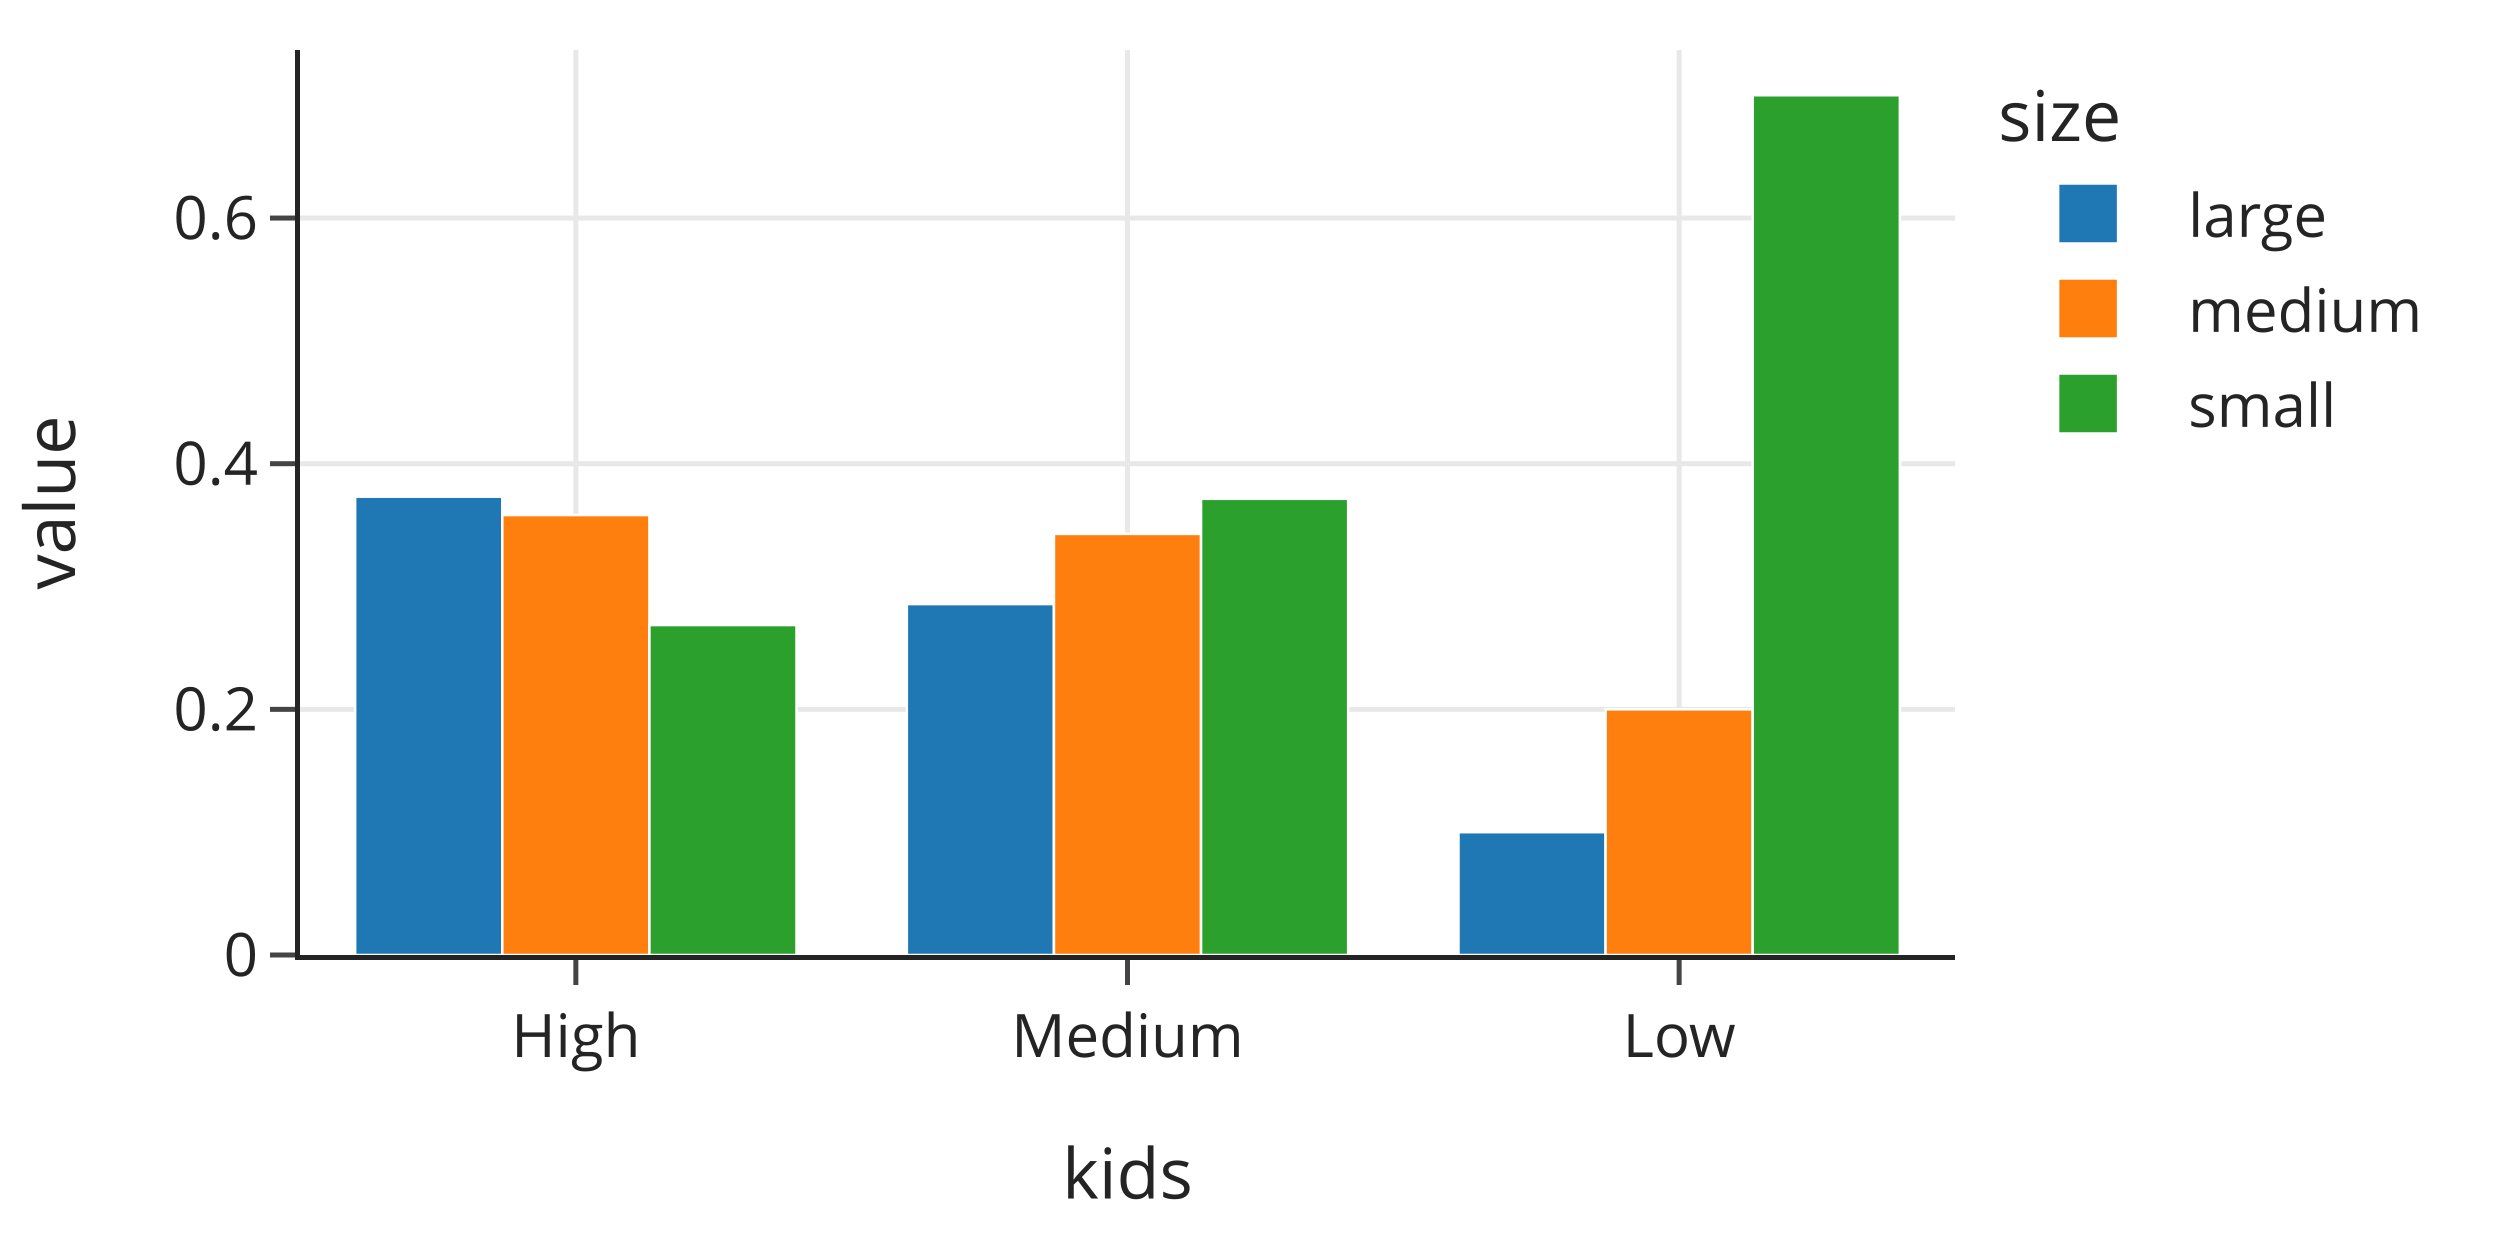
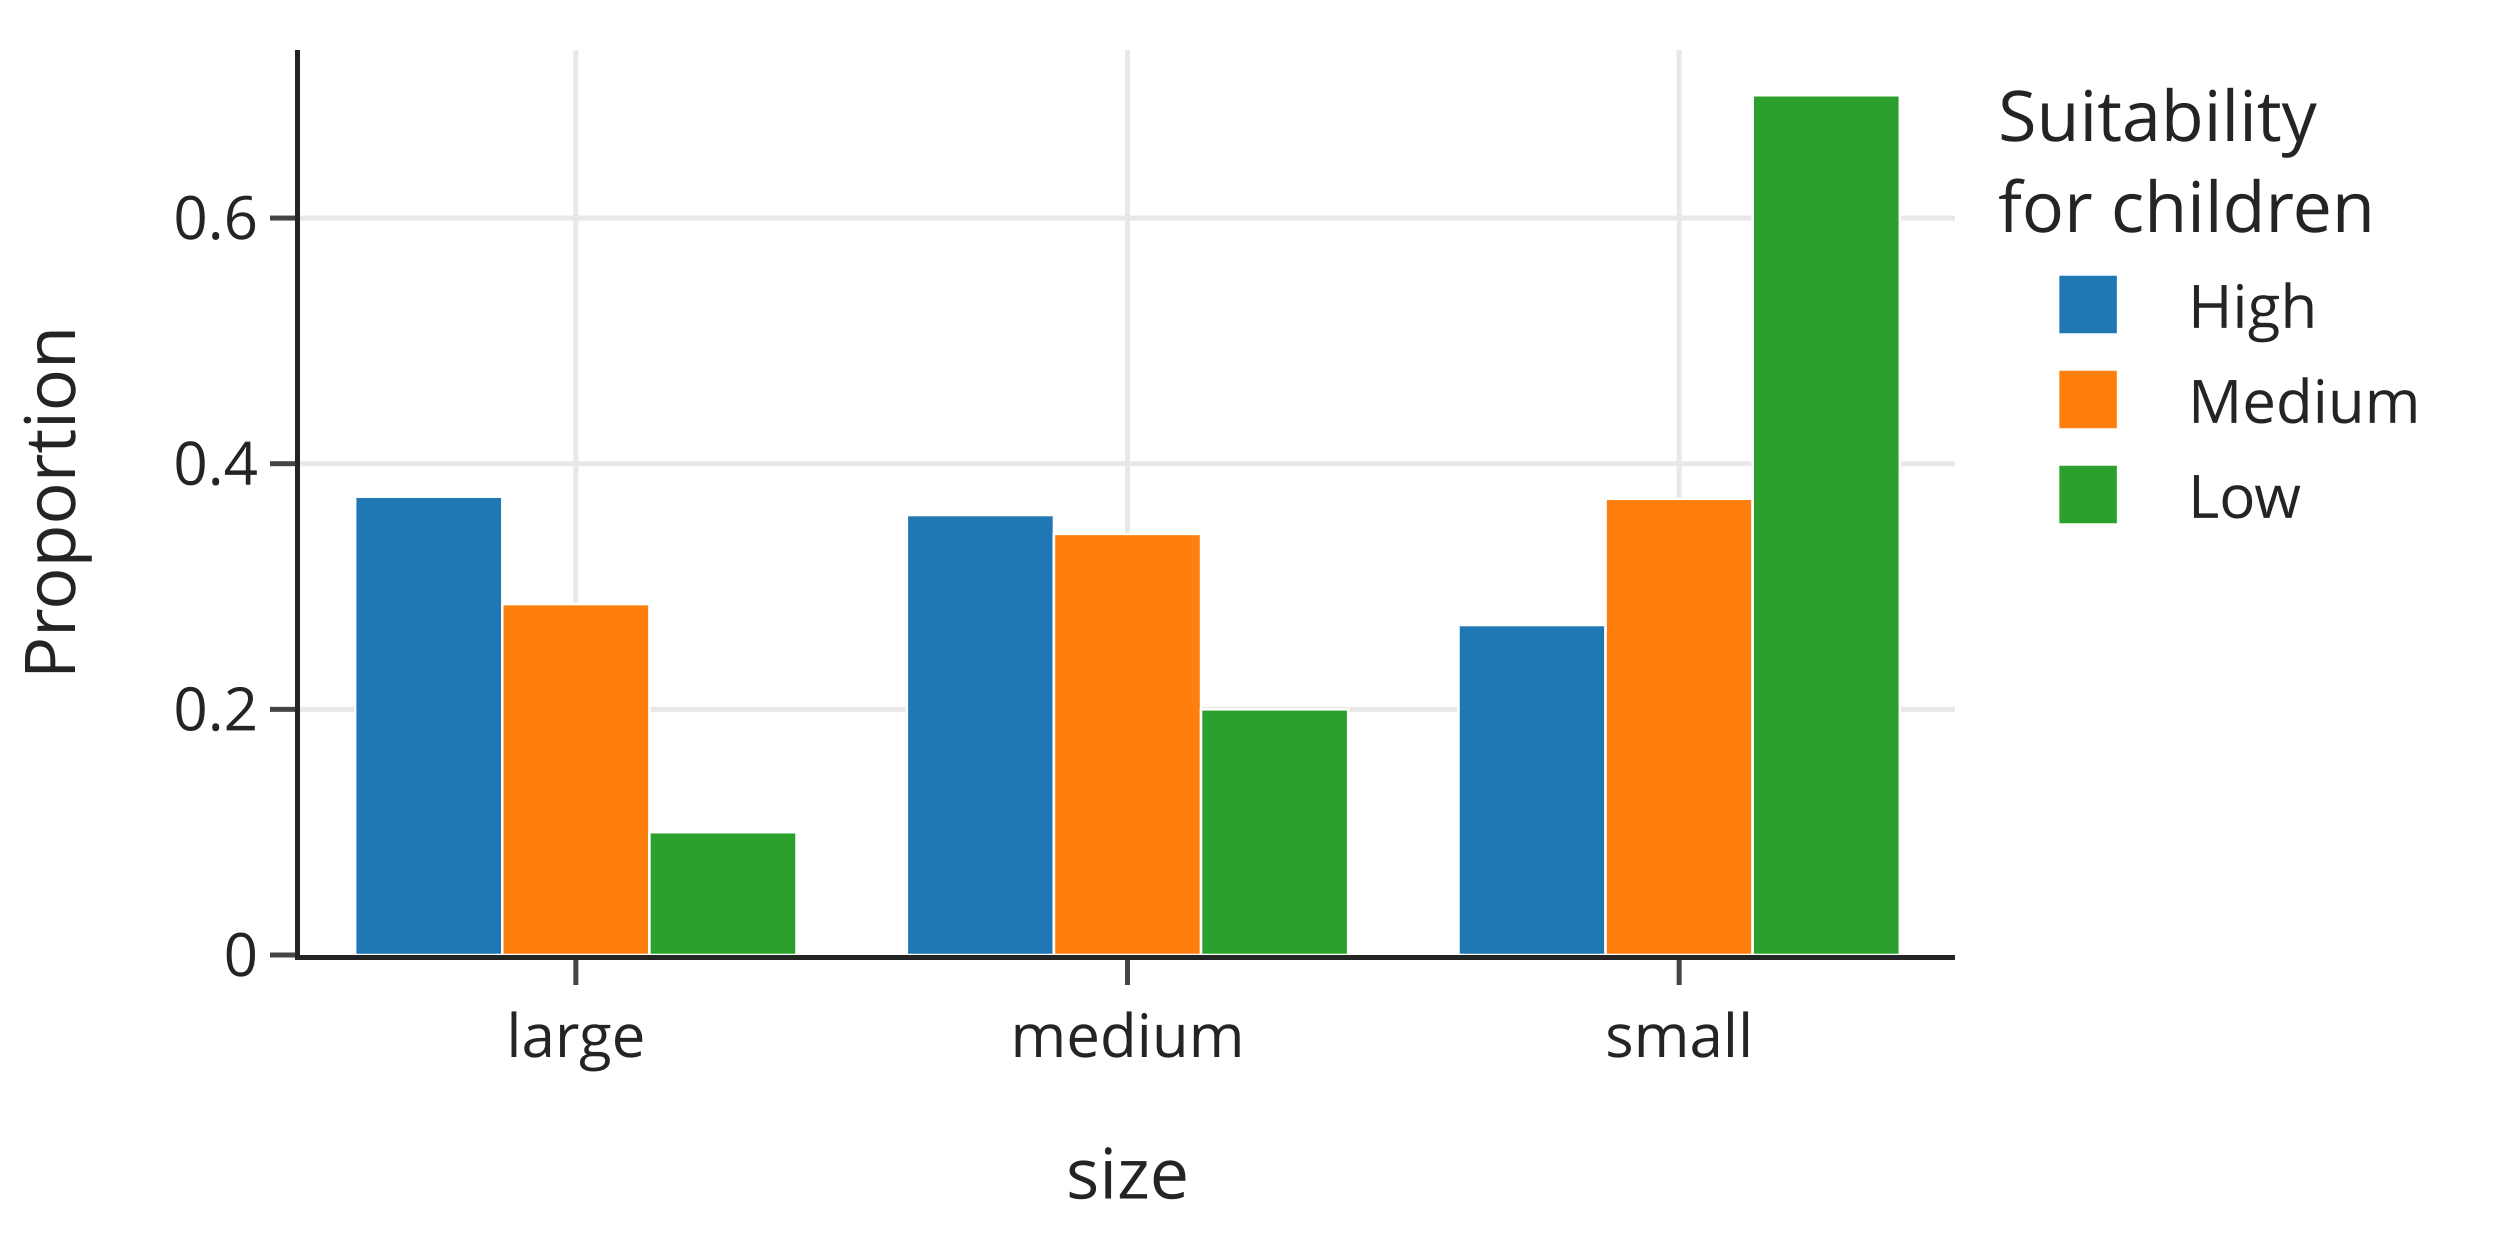
<svg xmlns="http://www.w3.org/2000/svg" class="main-svg" width="500" height="250" style="" viewBox="0 0 500 250">
  <rect x="0" y="0" width="500" height="250" style="fill: rgb(255, 255, 255); fill-opacity: 1;" />
-   <defs id="defs-ae6313">
+   <defs id="defs-bda6c9">
    <g class="clips">
-       <clipPath id="clipae6313xyplot" class="plotclip">
+       <clipPath id="clipbda6c9xyplot" class="plotclip">
        <rect width="331" height="181" />
      </clipPath>
-       <clipPath class="axesclip" id="clipae6313x">
+       <clipPath class="axesclip" id="clipbda6c9x">
        <rect x="60" y="0" width="331" height="250" />
      </clipPath>
-       <clipPath class="axesclip" id="clipae6313y">
+       <clipPath class="axesclip" id="clipbda6c9y">
        <rect x="0" y="10" width="500" height="181" />
      </clipPath>
-       <clipPath class="axesclip" id="clipae6313xy">
+       <clipPath class="axesclip" id="clipbda6c9xy">
        <rect x="60" y="10" width="331" height="181" />
      </clipPath>
    </g>
    <g class="gradients" />
    <g class="patterns" />
  </defs>
  <g class="bglayer" />
  <g class="layer-below">
    <g class="imagelayer" />
    <g class="shapelayer" />
  </g>
  <g class="cartesianlayer">
    <g class="subplot xy">
      <g class="layer-subplot">
        <g class="shapelayer" />
        <g class="imagelayer" />
      </g>
      <g class="gridlayer">
        <g class="x">
          <path class="xgrid crisp" transform="translate(115.17,0)" d="M0,10v181" style="stroke: rgb(232, 232, 232); stroke-opacity: 1; stroke-width: 1px;" />
          <path class="xgrid crisp" transform="translate(225.5,0)" d="M0,10v181" style="stroke: rgb(232, 232, 232); stroke-opacity: 1; stroke-width: 1px;" />
          <path class="xgrid crisp" transform="translate(335.83,0)" d="M0,10v181" style="stroke: rgb(232, 232, 232); stroke-opacity: 1; stroke-width: 1px;" />
        </g>
        <g class="y">
          <path class="ygrid crisp" transform="translate(0,141.87)" d="M60,0h331" style="stroke: rgb(232, 232, 232); stroke-opacity: 1; stroke-width: 1px;" />
          <path class="ygrid crisp" transform="translate(0,92.74)" d="M60,0h331" style="stroke: rgb(232, 232, 232); stroke-opacity: 1; stroke-width: 1px;" />
          <path class="ygrid crisp" transform="translate(0,43.61)" d="M60,0h331" style="stroke: rgb(232, 232, 232); stroke-opacity: 1; stroke-width: 1px;" />
        </g>
      </g>
      <g class="zerolinelayer" />
      <path class="xlines-below" />
      <path class="ylines-below" />
      <g class="overlines-below" />
      <g class="xaxislayer-below" />
      <g class="yaxislayer-below" />
      <g class="overaxes-below" />
-       <g class="plot" transform="translate(60,10)" clip-path="url(#clipae6313xyplot)">
+       <g class="plot" transform="translate(60,10)" clip-path="url(#clipbda6c9xyplot)">
        <g class="barlayer mlayer">
          <g class="trace bars" style="opacity: 1;">
            <g class="points">
              <g class="point">
                <path d="M11.03,181V89.34H40.46V181Z" style="vector-effect: non-scaling-stroke; opacity: 1; stroke-width: 0.5px; fill: rgb(31, 119, 180); fill-opacity: 1; stroke: rgb(255, 255, 255); stroke-opacity: 1;" />
              </g>
              <g class="point">
-                 <path d="M121.37,181V110.82H150.79V181Z" style="vector-effect: non-scaling-stroke; opacity: 1; stroke-width: 0.5px; fill: rgb(31, 119, 180); fill-opacity: 1; stroke: rgb(255, 255, 255); stroke-opacity: 1;" />
-               </g>
-               <g class="point">
-                 <path d="M231.7,181V156.44H261.12V181Z" style="vector-effect: non-scaling-stroke; opacity: 1; stroke-width: 0.5px; fill: rgb(31, 119, 180); fill-opacity: 1; stroke: rgb(255, 255, 255); stroke-opacity: 1;" />
+                 <path d="M121.37,181V93.01H150.79V181Z" style="vector-effect: non-scaling-stroke; opacity: 1; stroke-width: 0.5px; fill: rgb(31, 119, 180); fill-opacity: 1; stroke: rgb(255, 255, 255); stroke-opacity: 1;" />
+               </g>
+               <g class="point">
+                 <path d="M231.7,181V115.01H261.12V181Z" style="vector-effect: non-scaling-stroke; opacity: 1; stroke-width: 0.5px; fill: rgb(31, 119, 180); fill-opacity: 1; stroke: rgb(255, 255, 255); stroke-opacity: 1;" />
              </g>
            </g>
          </g>
          <g class="trace bars" style="opacity: 1;">
            <g class="points">
              <g class="point">
-                 <path d="M40.46,181V93.01H69.88V181Z" style="vector-effect: non-scaling-stroke; opacity: 1; stroke-width: 0.5px; fill: rgb(255, 127, 14); fill-opacity: 1; stroke: rgb(255, 255, 255); stroke-opacity: 1;" />
+                 <path d="M40.46,181V110.82H69.88V181Z" style="vector-effect: non-scaling-stroke; opacity: 1; stroke-width: 0.5px; fill: rgb(255, 127, 14); fill-opacity: 1; stroke: rgb(255, 255, 255); stroke-opacity: 1;" />
              </g>
              <g class="point">
                <path d="M150.79,181V96.78H180.21V181Z" style="vector-effect: non-scaling-stroke; opacity: 1; stroke-width: 0.5px; fill: rgb(255, 127, 14); fill-opacity: 1; stroke: rgb(255, 255, 255); stroke-opacity: 1;" />
              </g>
              <g class="point">
-                 <path d="M261.12,181V131.87H290.54V181Z" style="vector-effect: non-scaling-stroke; opacity: 1; stroke-width: 0.5px; fill: rgb(255, 127, 14); fill-opacity: 1; stroke: rgb(255, 255, 255); stroke-opacity: 1;" />
+                 <path d="M261.12,181V89.76H290.54V181Z" style="vector-effect: non-scaling-stroke; opacity: 1; stroke-width: 0.5px; fill: rgb(255, 127, 14); fill-opacity: 1; stroke: rgb(255, 255, 255); stroke-opacity: 1;" />
              </g>
            </g>
          </g>
          <g class="trace bars" style="opacity: 1;">
            <g class="points">
              <g class="point">
-                 <path d="M69.88,181V115.01H99.3V181Z" style="vector-effect: non-scaling-stroke; opacity: 1; stroke-width: 0.5px; fill: rgb(44, 160, 44); fill-opacity: 1; stroke: rgb(255, 255, 255); stroke-opacity: 1;" />
-               </g>
-               <g class="point">
-                 <path d="M180.21,181V89.76H209.63V181Z" style="vector-effect: non-scaling-stroke; opacity: 1; stroke-width: 0.5px; fill: rgb(44, 160, 44); fill-opacity: 1; stroke: rgb(255, 255, 255); stroke-opacity: 1;" />
+                 <path d="M69.88,181V156.44H99.3V181Z" style="vector-effect: non-scaling-stroke; opacity: 1; stroke-width: 0.5px; fill: rgb(44, 160, 44); fill-opacity: 1; stroke: rgb(255, 255, 255); stroke-opacity: 1;" />
+               </g>
+               <g class="point">
+                 <path d="M180.21,181V131.87H209.63V181Z" style="vector-effect: non-scaling-stroke; opacity: 1; stroke-width: 0.5px; fill: rgb(44, 160, 44); fill-opacity: 1; stroke: rgb(255, 255, 255); stroke-opacity: 1;" />
              </g>
              <g class="point">
                <path d="M290.54,181V9.05H319.97V181Z" style="vector-effect: non-scaling-stroke; opacity: 1; stroke-width: 0.5px; fill: rgb(44, 160, 44); fill-opacity: 1; stroke: rgb(255, 255, 255); stroke-opacity: 1;" />
              </g>
            </g>
          </g>
        </g>
      </g>
      <g class="overplot" />
      <path class="xlines-above crisp" d="M59,191.5H391" style="fill: none; stroke-width: 1px; stroke: rgb(36, 36, 36); stroke-opacity: 1;" />
      <path class="ylines-above crisp" d="M59.5,10V191" style="fill: none; stroke-width: 1px; stroke: rgb(36, 36, 36); stroke-opacity: 1;" />
      <g class="overlines-above" />
      <g class="xaxislayer-above">
        <path class="xtick ticks crisp" d="M0,192v5" transform="translate(115.17,0)" style="stroke: rgb(68, 68, 68); stroke-opacity: 1; stroke-width: 1px;" />
        <path class="xtick ticks crisp" d="M0,192v5" transform="translate(225.5,0)" style="stroke: rgb(68, 68, 68); stroke-opacity: 1; stroke-width: 1px;" />
        <path class="xtick ticks crisp" d="M0,192v5" transform="translate(335.83,0)" style="stroke: rgb(68, 68, 68); stroke-opacity: 1; stroke-width: 1px;" />
        <g class="xtick">
-           <text text-anchor="middle" x="0" y="211.4" transform="translate(115.17,0)" style="font-family: 'Open Sans', verdana, arial, sans-serif; font-size: 12px; fill: rgb(36, 36, 36); fill-opacity: 1; white-space: pre; opacity: 1;">High</text>
+           <text text-anchor="middle" x="0" y="211.4" transform="translate(115.17,0)" style="font-family: 'Open Sans', verdana, arial, sans-serif; font-size: 12px; fill: rgb(36, 36, 36); fill-opacity: 1; white-space: pre; opacity: 1;">large</text>
        </g>
        <g class="xtick">
-           <text text-anchor="middle" x="0" y="211.4" transform="translate(225.5,0)" style="font-family: 'Open Sans', verdana, arial, sans-serif; font-size: 12px; fill: rgb(36, 36, 36); fill-opacity: 1; white-space: pre; opacity: 1;">Medium</text>
+           <text text-anchor="middle" x="0" y="211.4" transform="translate(225.5,0)" style="font-family: 'Open Sans', verdana, arial, sans-serif; font-size: 12px; fill: rgb(36, 36, 36); fill-opacity: 1; white-space: pre; opacity: 1;">medium</text>
        </g>
        <g class="xtick">
-           <text text-anchor="middle" x="0" y="211.4" transform="translate(335.83,0)" style="font-family: 'Open Sans', verdana, arial, sans-serif; font-size: 12px; fill: rgb(36, 36, 36); fill-opacity: 1; white-space: pre; opacity: 1;">Low</text>
+           <text text-anchor="middle" x="0" y="211.4" transform="translate(335.83,0)" style="font-family: 'Open Sans', verdana, arial, sans-serif; font-size: 12px; fill: rgb(36, 36, 36); fill-opacity: 1; white-space: pre; opacity: 1;">small</text>
        </g>
      </g>
      <g class="yaxislayer-above">
        <path class="ytick ticks crisp" d="M59,0h-5" transform="translate(0,191)" style="stroke: rgb(68, 68, 68); stroke-opacity: 1; stroke-width: 1px;" />
        <path class="ytick ticks crisp" d="M59,0h-5" transform="translate(0,141.87)" style="stroke: rgb(68, 68, 68); stroke-opacity: 1; stroke-width: 1px;" />
        <path class="ytick ticks crisp" d="M59,0h-5" transform="translate(0,92.74)" style="stroke: rgb(68, 68, 68); stroke-opacity: 1; stroke-width: 1px;" />
        <path class="ytick ticks crisp" d="M59,0h-5" transform="translate(0,43.61)" style="stroke: rgb(68, 68, 68); stroke-opacity: 1; stroke-width: 1px;" />
        <g class="ytick">
          <text text-anchor="end" x="51.6" y="4.2" transform="translate(0,191)" style="font-family: 'Open Sans', verdana, arial, sans-serif; font-size: 12px; fill: rgb(36, 36, 36); fill-opacity: 1; white-space: pre; opacity: 1;">0</text>
        </g>
        <g class="ytick">
          <text text-anchor="end" x="51.6" y="4.2" style="font-family: 'Open Sans', verdana, arial, sans-serif; font-size: 12px; fill: rgb(36, 36, 36); fill-opacity: 1; white-space: pre; opacity: 1;" transform="translate(0,141.87)">0.2</text>
        </g>
        <g class="ytick">
          <text text-anchor="end" x="51.6" y="4.2" style="font-family: 'Open Sans', verdana, arial, sans-serif; font-size: 12px; fill: rgb(36, 36, 36); fill-opacity: 1; white-space: pre; opacity: 1;" transform="translate(0,92.74)">0.4</text>
        </g>
        <g class="ytick">
          <text text-anchor="end" x="51.6" y="4.2" style="font-family: 'Open Sans', verdana, arial, sans-serif; font-size: 12px; fill: rgb(36, 36, 36); fill-opacity: 1; white-space: pre; opacity: 1;" transform="translate(0,43.61)">0.6</text>
        </g>
      </g>
      <g class="overaxes-above" />
    </g>
  </g>
  <g class="polarlayer" />
  <g class="smithlayer" />
  <g class="ternarylayer" />
  <g class="geolayer" />
  <g class="funnelarealayer" />
  <g class="pielayer" />
  <g class="iciclelayer" />
  <g class="treemaplayer" />
  <g class="sunburstlayer" />
  <g class="glimages" />
-   <defs id="topdefs-ae6313">
+   <defs id="topdefs-bda6c9">
    <g class="clips" />
-     <clipPath id="legendae6313">
-       <rect width="92" height="86" x="0" y="0" />
+     <clipPath id="legendbda6c9">
+       <rect width="92" height="104" x="0" y="0" />
    </clipPath>
  </defs>
  <g class="layer-above">
    <g class="imagelayer" />
    <g class="shapelayer" />
  </g>
  <g class="infolayer">
    <g class="legend" pointer-events="all" transform="translate(397.62,10)">
-       <rect class="bg" shape-rendering="crispEdges" width="92" height="86" x="0" y="0" style="stroke: rgb(68, 68, 68); stroke-opacity: 1; fill: rgb(255, 255, 255); fill-opacity: 1; stroke-width: 0px;" />
-       <g class="scrollbox" transform="" clip-path="url(#legendae6313)">
-         <text class="legendtitletext" text-anchor="start" x="2" y="18.2" style="font-family: 'Open Sans', verdana, arial, sans-serif; font-size: 14px; fill: rgb(36, 36, 36); fill-opacity: 1; white-space: pre;">size</text>
+       <rect class="bg" shape-rendering="crispEdges" width="92" height="104" x="0" y="0" style="stroke: rgb(68, 68, 68); stroke-opacity: 1; fill: rgb(255, 255, 255); fill-opacity: 1; stroke-width: 0px;" />
+       <g class="scrollbox" transform="" clip-path="url(#legendbda6c9)">
+         <text class="legendtitletext" text-anchor="start" x="2" y="18.2" style="font-family: 'Open Sans', verdana, arial, sans-serif; font-size: 14px; fill: rgb(36, 36, 36); fill-opacity: 1; white-space: pre;">
+           <tspan class="line" dy="0em" x="2" y="18.2">Suitability </tspan>
+           <tspan class="line" dy="1.3em" x="2" y="18.2">for children</tspan>
+         </text>
        <g class="groups" transform="">
-           <g class="traces" transform="translate(0,32.7)" style="opacity: 1;">
-             <text class="legendtext" text-anchor="start" x="40" y="4.68" style="font-family: 'Open Sans', verdana, arial, sans-serif; font-size: 12px; fill: rgb(36, 36, 36); fill-opacity: 1; white-space: pre;">large</text>
+           <g class="traces" transform="translate(0,50.9)" style="opacity: 1;">
+             <text class="legendtext" text-anchor="start" x="40" y="4.68" style="font-family: 'Open Sans', verdana, arial, sans-serif; font-size: 12px; fill: rgb(36, 36, 36); fill-opacity: 1; white-space: pre;">High</text>
            <g class="layers" style="opacity: 1;">
              <g class="legendfill" />
              <g class="legendlines" />
              <g class="legendsymbols">
                <g class="legendpoints">
                  <path class="legendundefined" d="M6,6H-6V-6H6Z" transform="translate(20,0)" style="stroke-width: 0.5px; fill: rgb(31, 119, 180); fill-opacity: 1; stroke: rgb(255, 255, 255); stroke-opacity: 1;" />
                </g>
              </g>
            </g>
-             <rect class="legendtoggle" x="0" y="-9.5" width="86.812" height="19" style="fill: rgb(0, 0, 0); fill-opacity: 0;" />
+             <rect class="legendtoggle" x="0" y="-9.5" width="86.484" height="19" style="fill: rgb(0, 0, 0); fill-opacity: 0;" />
          </g>
        </g>
        <g class="groups" transform="">
-           <g class="traces" transform="translate(0,51.7)" style="opacity: 1;">
-             <text class="legendtext" text-anchor="start" x="40" y="4.68" style="font-family: 'Open Sans', verdana, arial, sans-serif; font-size: 12px; fill: rgb(36, 36, 36); fill-opacity: 1; white-space: pre;">medium</text>
+           <g class="traces" transform="translate(0,69.9)" style="opacity: 1;">
+             <text class="legendtext" text-anchor="start" x="40" y="4.68" style="font-family: 'Open Sans', verdana, arial, sans-serif; font-size: 12px; fill: rgb(36, 36, 36); fill-opacity: 1; white-space: pre;">Medium</text>
            <g class="layers" style="opacity: 1;">
              <g class="legendfill" />
              <g class="legendlines" />
              <g class="legendsymbols">
                <g class="legendpoints">
                  <path class="legendundefined" d="M6,6H-6V-6H6Z" transform="translate(20,0)" style="stroke-width: 0.5px; fill: rgb(255, 127, 14); fill-opacity: 1; stroke: rgb(255, 255, 255); stroke-opacity: 1;" />
                </g>
              </g>
            </g>
-             <rect class="legendtoggle" x="0" y="-9.5" width="86.812" height="19" style="fill: rgb(0, 0, 0); fill-opacity: 0;" />
+             <rect class="legendtoggle" x="0" y="-9.5" width="86.484" height="19" style="fill: rgb(0, 0, 0); fill-opacity: 0;" />
          </g>
        </g>
        <g class="groups" transform="">
-           <g class="traces" transform="translate(0,70.7)" style="opacity: 1;">
-             <text class="legendtext" text-anchor="start" x="40" y="4.68" style="font-family: 'Open Sans', verdana, arial, sans-serif; font-size: 12px; fill: rgb(36, 36, 36); fill-opacity: 1; white-space: pre;">small</text>
+           <g class="traces" transform="translate(0,88.9)" style="opacity: 1;">
+             <text class="legendtext" text-anchor="start" x="40" y="4.68" style="font-family: 'Open Sans', verdana, arial, sans-serif; font-size: 12px; fill: rgb(36, 36, 36); fill-opacity: 1; white-space: pre;">Low</text>
            <g class="layers" style="opacity: 1;">
              <g class="legendfill" />
              <g class="legendlines" />
              <g class="legendsymbols">
                <g class="legendpoints">
                  <path class="legendundefined" d="M6,6H-6V-6H6Z" transform="translate(20,0)" style="stroke-width: 0.5px; fill: rgb(44, 160, 44); fill-opacity: 1; stroke: rgb(255, 255, 255); stroke-opacity: 1;" />
                </g>
              </g>
            </g>
-             <rect class="legendtoggle" x="0" y="-9.5" width="86.812" height="19" style="fill: rgb(0, 0, 0); fill-opacity: 0;" />
+             <rect class="legendtoggle" x="0" y="-9.5" width="86.484" height="19" style="fill: rgb(0, 0, 0); fill-opacity: 0;" />
          </g>
        </g>
      </g>
      <rect class="scrollbar" rx="20" ry="3" width="0" height="0" x="0" y="0" style="fill: rgb(128, 139, 164); fill-opacity: 1;" />
    </g>
    <g class="g-gtitle" />
    <g class="g-xtitle">
-       <text class="xtitle" x="225.5" y="239.706" text-anchor="middle" style="font-family: 'Open Sans', verdana, arial, sans-serif; font-size: 14px; fill: rgb(36, 36, 36); opacity: 1; font-weight: normal; white-space: pre;">kids</text>
+       <text class="xtitle" x="225.5" y="239.706" text-anchor="middle" style="font-family: 'Open Sans', verdana, arial, sans-serif; font-size: 14px; fill: rgb(36, 36, 36); opacity: 1; font-weight: normal; white-space: pre;">size</text>
    </g>
    <g class="g-ytitle" transform="translate(5.12793,0)">
-       <text class="ytitle" transform="rotate(-90,9.871875,100.5)" x="9.872" y="100.5" text-anchor="middle" style="font-family: 'Open Sans', verdana, arial, sans-serif; font-size: 14px; fill: rgb(36, 36, 36); opacity: 1; font-weight: normal; white-space: pre;">value</text>
+       <text class="ytitle" transform="rotate(-90,9.871875,100.5)" x="9.872" y="100.5" text-anchor="middle" style="font-family: 'Open Sans', verdana, arial, sans-serif; font-size: 14px; fill: rgb(36, 36, 36); opacity: 1; font-weight: normal; white-space: pre;">Proportion</text>
    </g>
  </g>
</svg>
